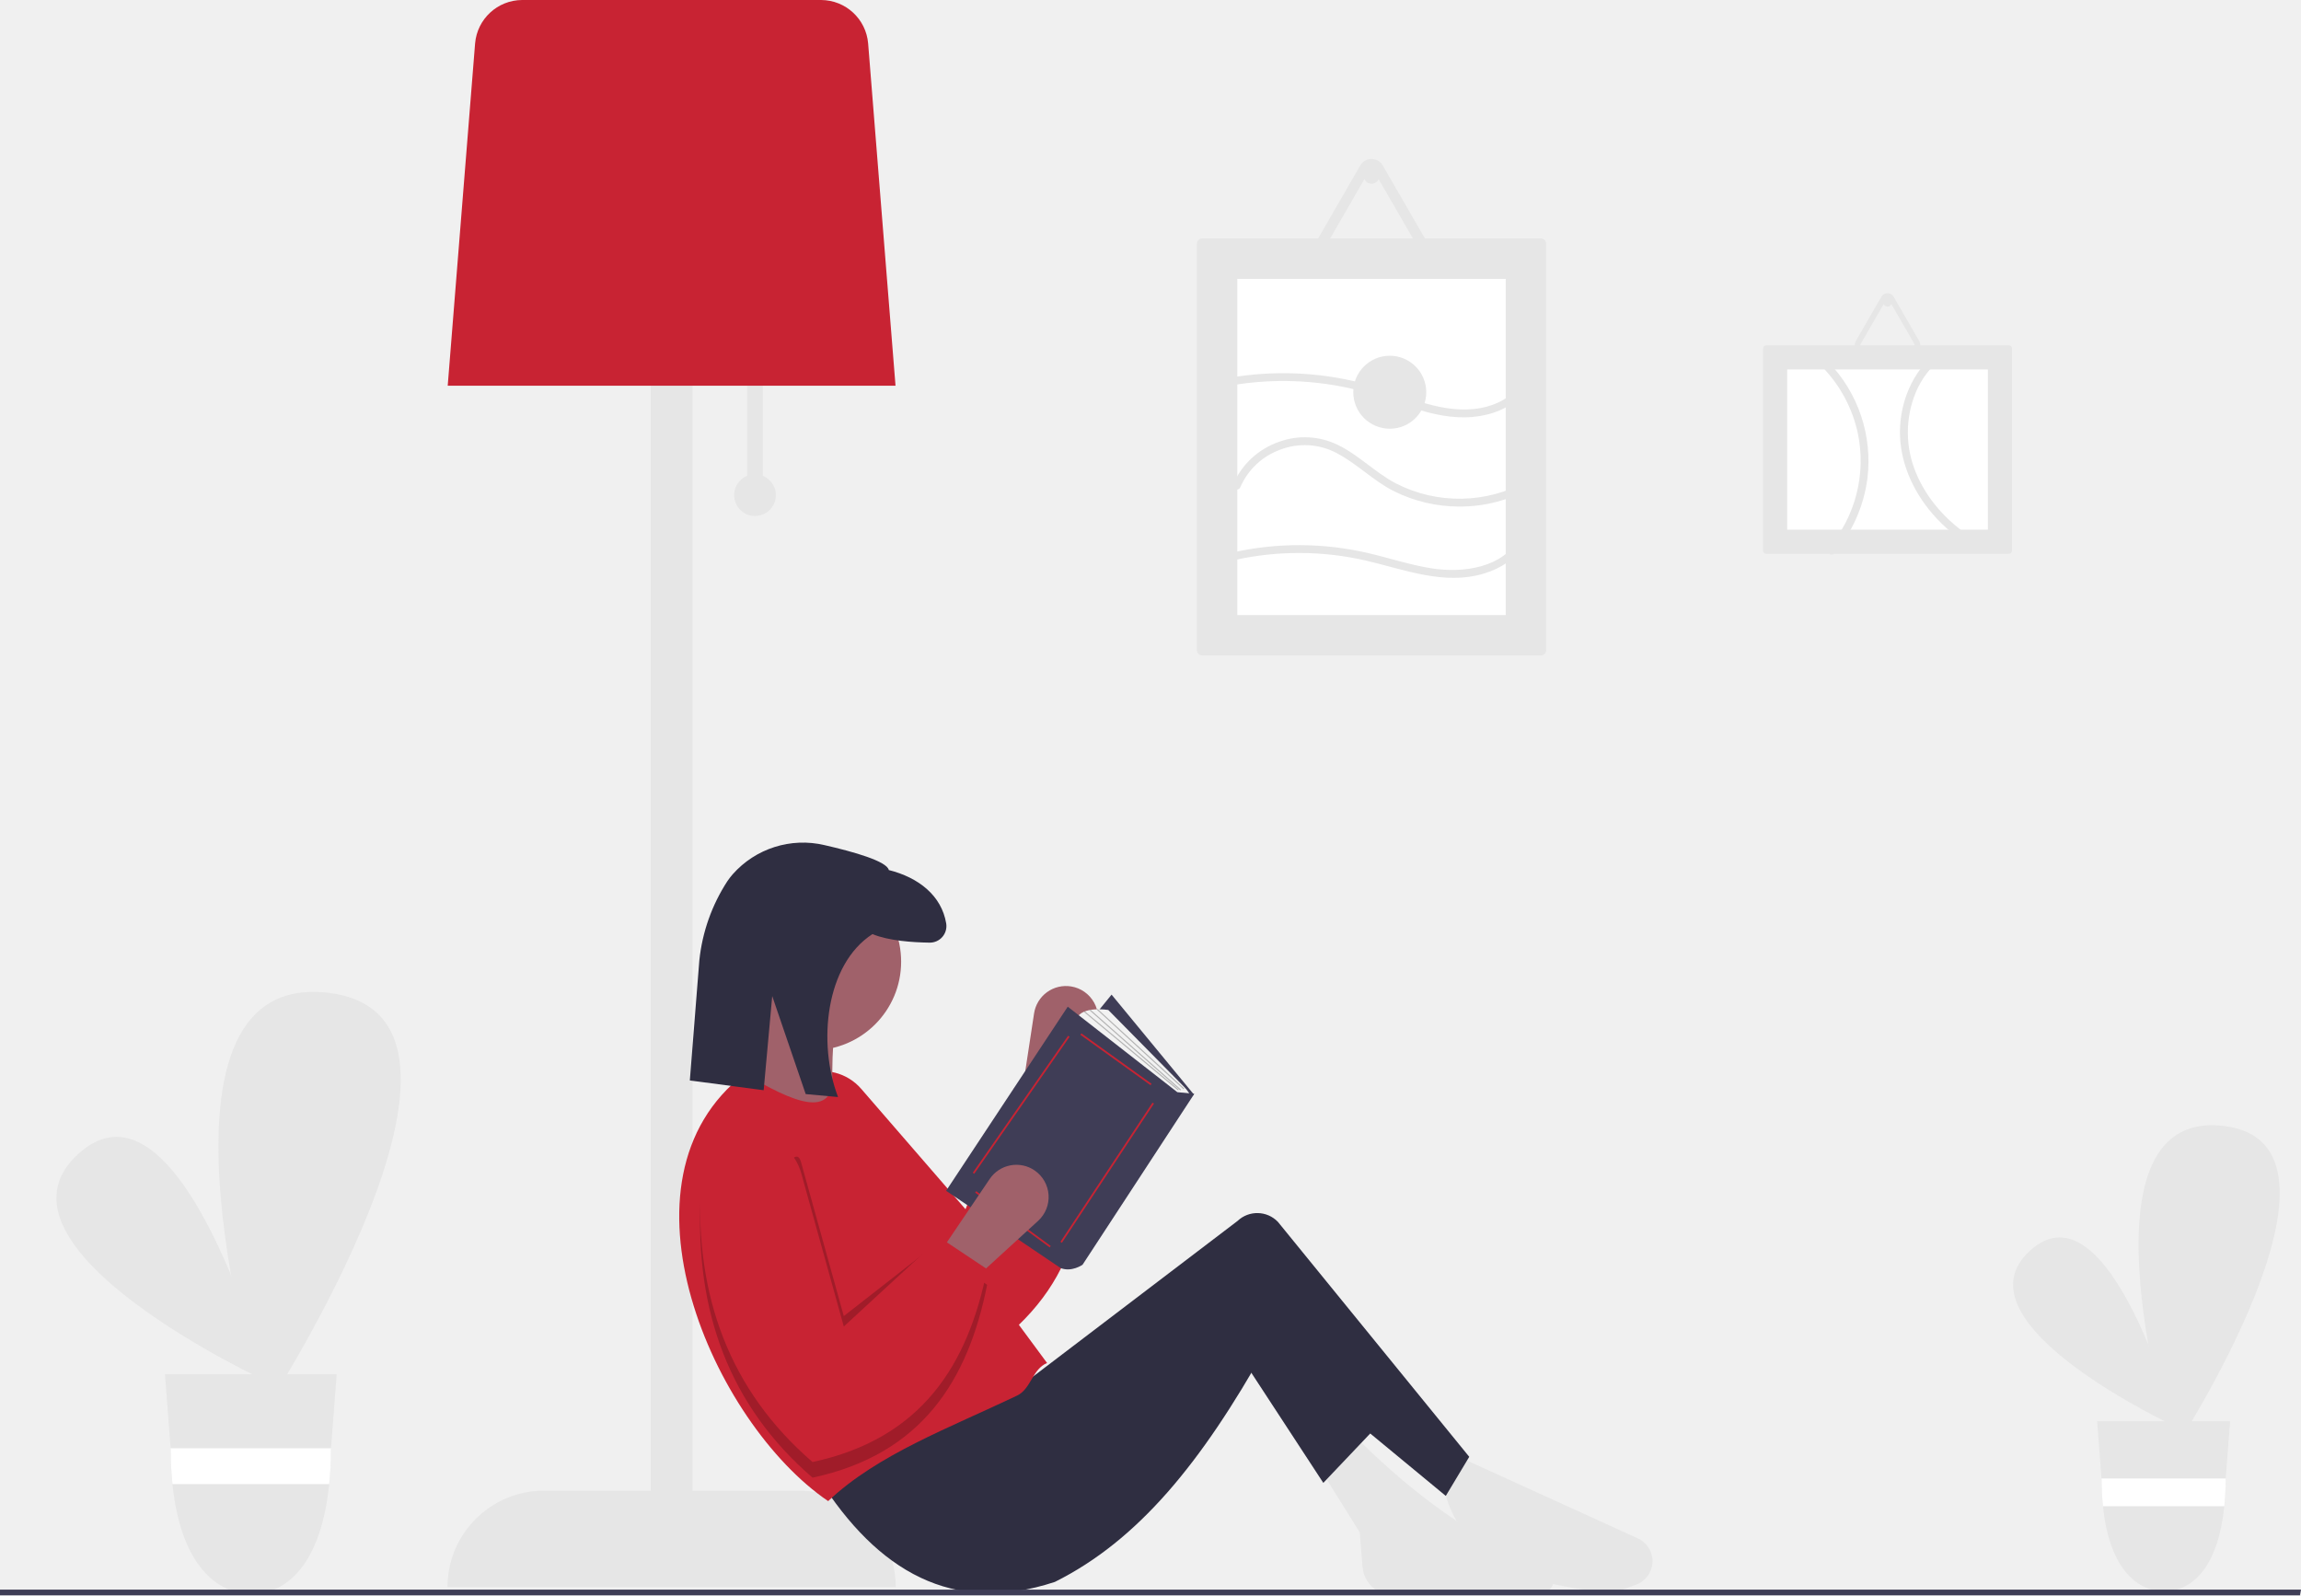
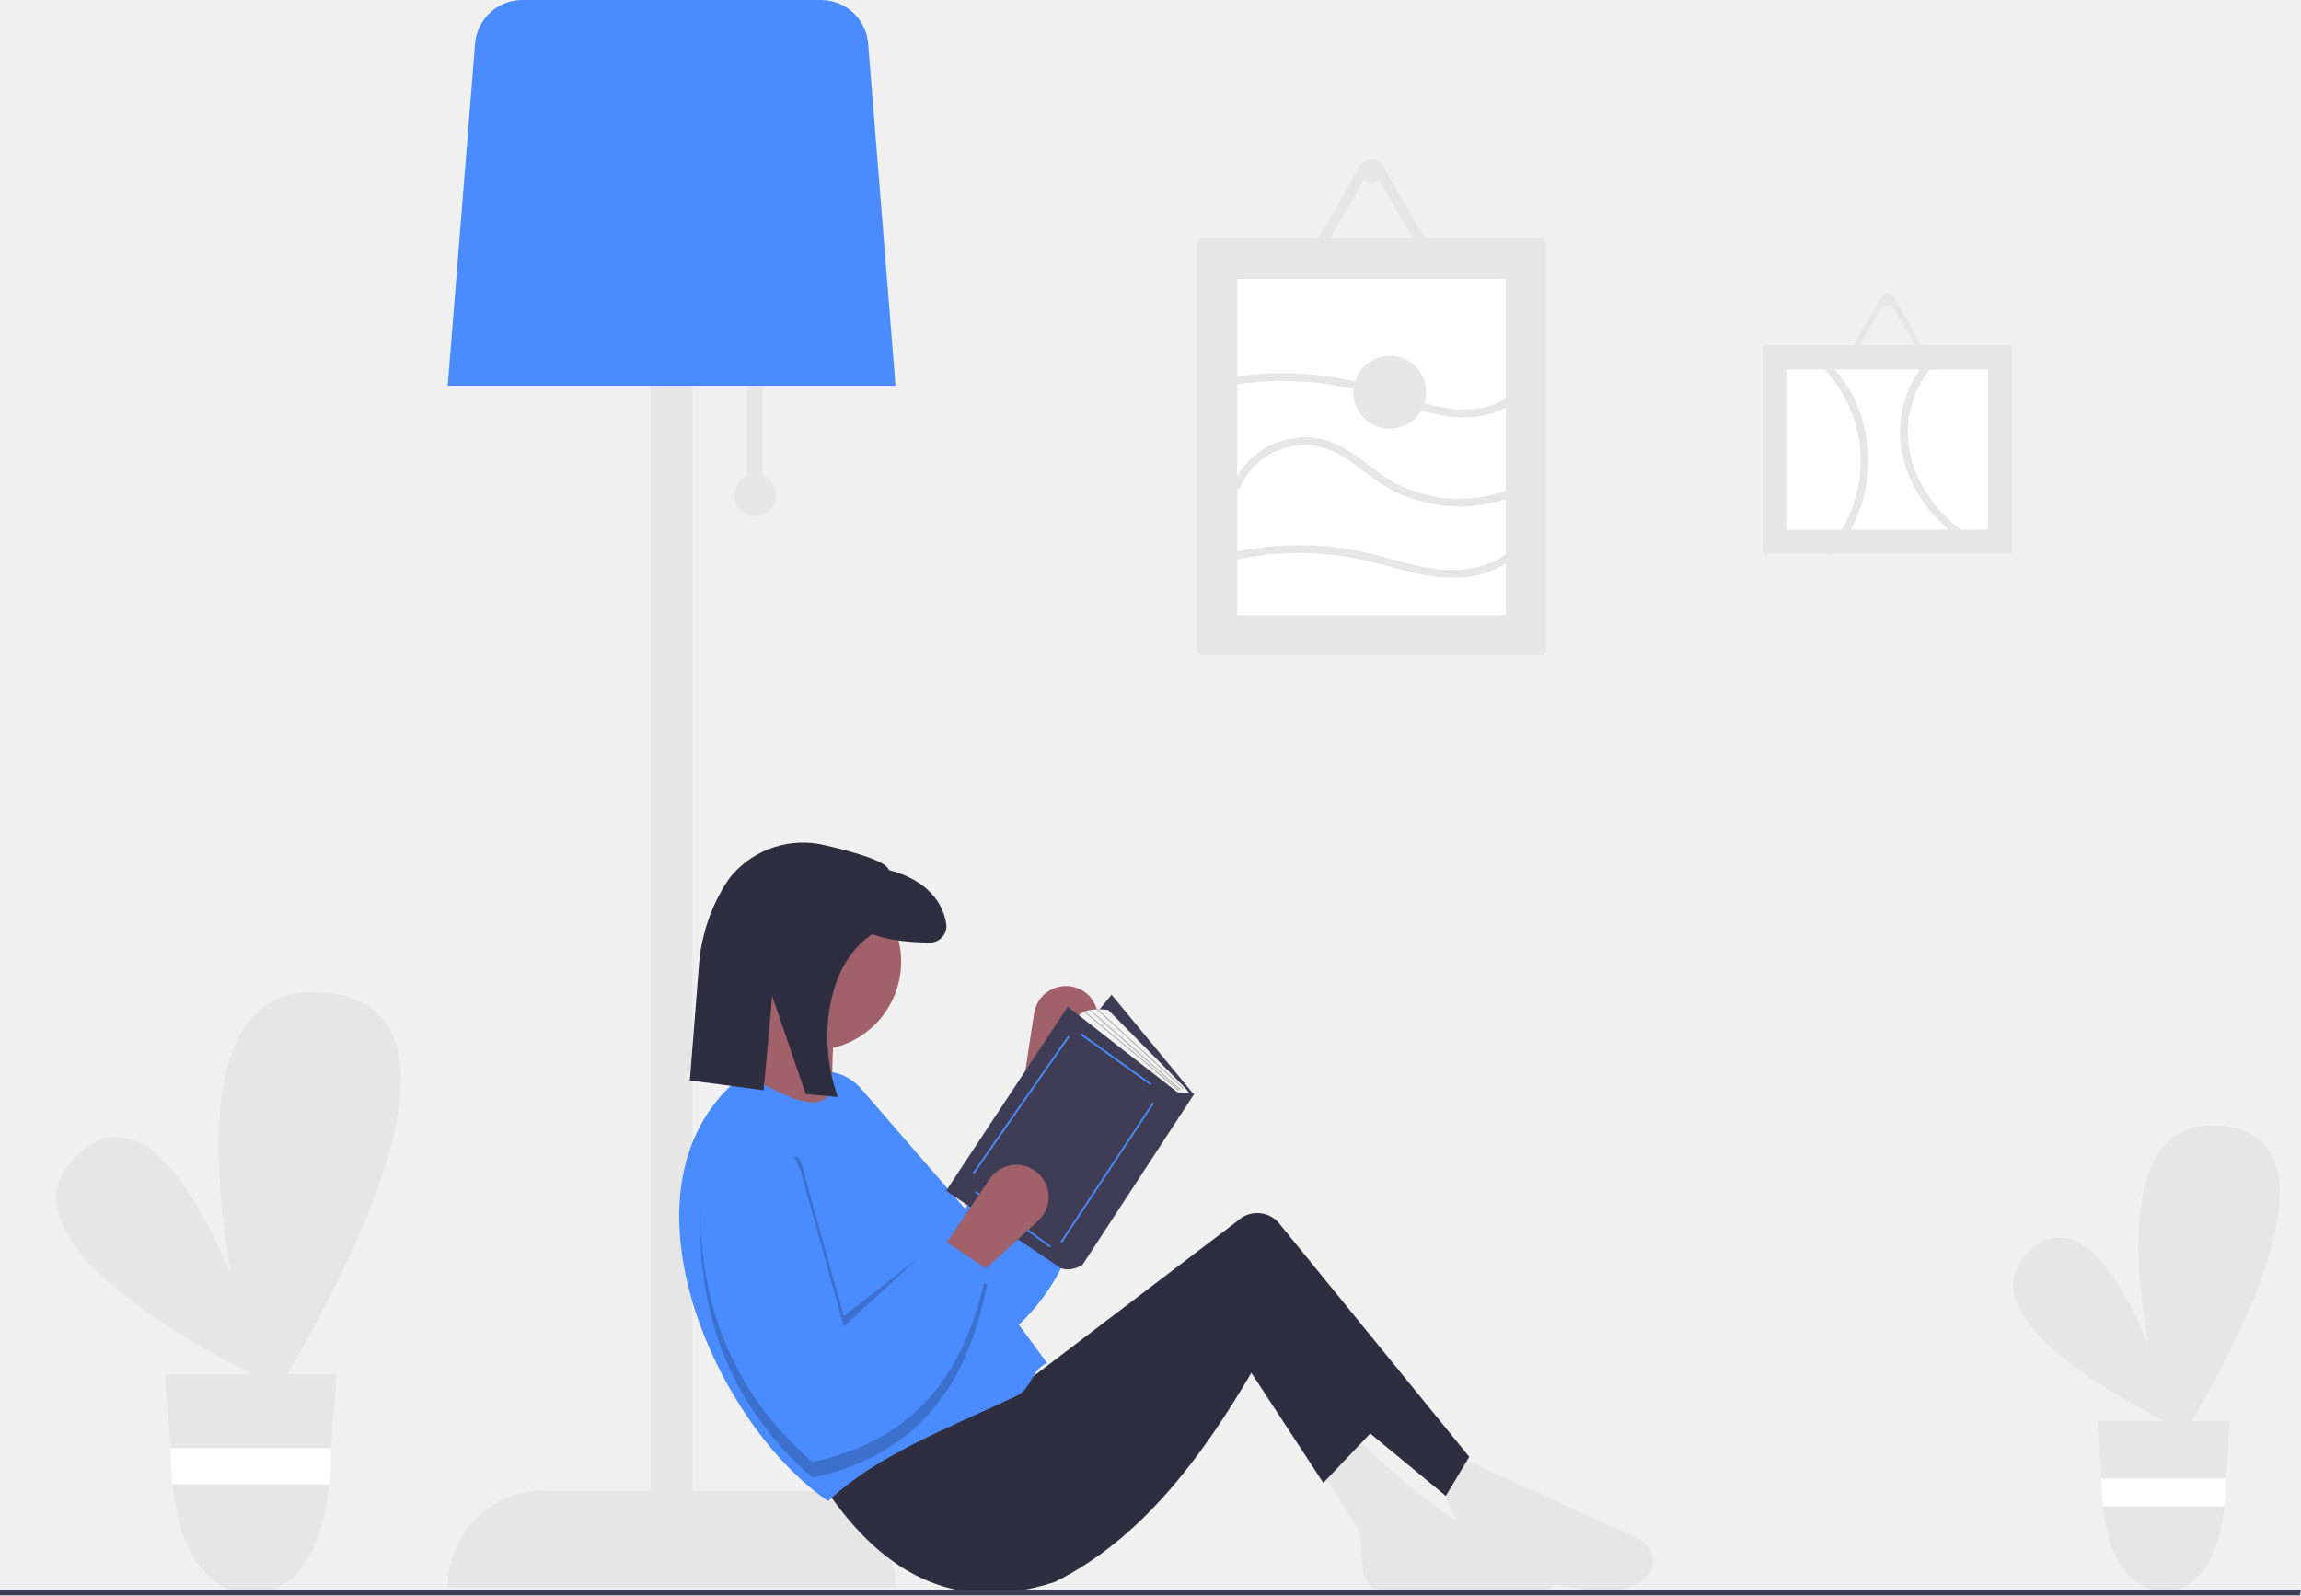
<svg xmlns="http://www.w3.org/2000/svg" id="a90b5256-b423-42d1-825d-5fdc0dc55c5f" data-name="Layer 1" width="882.951" height="612.148" viewBox="0 0 882.951 612.148">
  <path d="M261.421,674.244s-112.306-51.7-72.853-87.552S261.421,674.244,261.421,674.244Z" transform="translate(-158.5244 -143.926)" fill="#e6e6e6" />
  <path d="M259.466,686.308s-51.62-169.606,24.392-161.495S259.466,686.308,259.466,686.308Z" transform="translate(-158.5244 -143.926)" fill="#e6e6e6" />
  <path d="M221.829,671.266l2.167,28.372.034.49a130.356,130.356,0,0,0,.671,13.266c2.94,28.939,15.579,42.128,30.349,42.128s26.858-13.189,29.799-42.128a130.353,130.353,0,0,0,.671-13.266l.017-.396.009-.095L287.72,671.266Z" transform="translate(-158.5244 -143.926)" fill="#e6e6e6" />
  <path d="M285.545,699.637l-.009.095-.017.396a130.353,130.353,0,0,1-.671,13.266H224.701a130.356,130.356,0,0,1-.671-13.266l-.034-.49Z" transform="translate(-158.5244 -143.926)" fill="#fff" />
  <path d="M993.908,691.595s-86.949-40.027-56.404-67.784S993.908,691.595,993.908,691.595Z" transform="translate(-158.5244 -143.926)" fill="#e6e6e6" />
  <path d="M992.395,700.935s-39.965-131.312,18.885-125.032S992.395,700.935,992.395,700.935Z" transform="translate(-158.5244 -143.926)" fill="#e6e6e6" />
  <path d="M963.256,689.289l1.677,21.966.027.379a100.924,100.924,0,0,0,.519,10.271c2.276,22.405,12.061,32.616,23.497,32.616s20.794-10.211,23.071-32.616a100.921,100.921,0,0,0,.519-10.271l.013-.306.007-.073,1.684-21.966Z" transform="translate(-158.5244 -143.926)" fill="#e6e6e6" />
  <path d="M1012.586,711.255l-.007.073-.013.306a100.921,100.921,0,0,1-.519,10.271H965.479a100.924,100.924,0,0,1-.519-10.271l-.027-.379Z" transform="translate(-158.5244 -143.926)" fill="#fff" />
  <path d="M451.24,326.513V287.926h-6v38.587a8,8,0,1,0,6,0Z" transform="translate(-158.5244 -143.926)" fill="#e6e6e6" />
  <path d="M465.24,715.926h-41v-498h-16v498H367.24A37,37,0,0,0,330.24,752.926v0h172V752.926A37,37,0,0,0,465.24,715.926Z" transform="translate(-158.5244 -143.926)" fill="#e6e6e6" />
-   <path d="M330.323,291.926h171.834L491.65,160.586A18.198,18.198,0,0,0,473.604,143.926H358.877a18.198,18.198,0,0,0-18.046,16.66Z" transform="translate(-158.5244 -143.926)" fill="#c82333" />
+   <path d="M330.323,291.926h171.834L491.65,160.586A18.198,18.198,0,0,0,473.604,143.926H358.877a18.198,18.198,0,0,0-18.046,16.66Z" transform="translate(-158.5244 -143.926)" fill="#4a8cff" />
  <path d="M569.58,522.446h0a12.37,12.37,0,0,0-14.258,10.339l-4.838,31.749,16.46,4.366,12.061-29.581A12.37,12.37,0,0,0,569.58,522.446Z" transform="translate(-158.5244 -143.926)" fill="#a0616a" />
-   <path d="M569.272,564.474c9.135,36.302,5.203,69.506-28.812,95.576-40.799-11.247-67.935-38.382-84.491-77.818a19.684,19.684,0,0,1,11.353-26.092h0a19.674,19.674,0,0,1,21.659,5.582l40.031,46.204,18.78-46.589Z" transform="translate(-158.5244 -143.926)" fill="#c82333" />
+   <path d="M569.272,564.474c9.135,36.302,5.203,69.506-28.812,95.576-40.799-11.247-67.935-38.382-84.491-77.818a19.684,19.684,0,0,1,11.353-26.092h0a19.674,19.674,0,0,1,21.659,5.582l40.031,46.204,18.78-46.589Z" transform="translate(-158.5244 -143.926)" fill="#4a8cff" />
  <path d="M778.312,754.933c-37.253-1.979-60.395-14.77-66-41l6-11L787.007,734.227a9.609,9.609,0,0,1-.676,17.766Z" transform="translate(-158.5244 -143.926)" fill="#e6e6e6" />
  <path d="M749.527,755.196c-19.356-.586-37.97-.404-55.608.79a11.781,11.781,0,0,1-12.547-10.816l-1.059-13.237-15-24,13-13c21.847,21.759,45.807,40.035,74.263,50.899A5.132,5.132,0,0,1,749.527,755.196Z" transform="translate(-158.5244 -143.926)" fill="#e6e6e6" />
  <path d="M644.312,660.933c-24.716,44.226-49.025,74.04-81,90-39.339,12.984-68.09-4.218-90.5-39.5l65-43,9.5,9.5,86.098-65.518a10.993,10.993,0,0,1,15.464.344l73.438,90.174-9,15Z" transform="translate(-158.5244 -143.926)" fill="#2f2e41" />
  <polygon points="507.788 569.007 473.788 517.007 481.788 502.007 526.788 549.007 507.788 569.007" fill="#2f2e41" />
  <circle cx="311.788" cy="369.007" r="34" fill="#a0616a" />
  <path d="M479.312,575.933l-38-13a47.195,47.195,0,0,0,7-30h31C477.55,548.191,477.285,562.663,479.312,575.933Z" transform="translate(-158.5244 -143.926)" fill="#a0616a" />
-   <path d="M560.312,666.933c-5.697,2.339-6.113,9.923-11.5,12.5-26.04,12.459-53.589,22.568-72.5,40.5-44.193-30.01-85.155-123.218-32-164,18.144,10.617,34.351,18.215,34,0Z" transform="translate(-158.5244 -143.926)" fill="#c82333" />
+   <path d="M560.312,666.933c-5.697,2.339-6.113,9.923-11.5,12.5-26.04,12.459-53.589,22.568-72.5,40.5-44.193-30.01-85.155-123.218-32-164,18.144,10.617,34.351,18.215,34,0Z" transform="translate(-158.5244 -143.926)" fill="#4a8cff" />
  <path d="M537.312,626.933l-18.5-6.5-36.5,28.5-16.362-58.903c-1.135-4.085-2.974-2.015-5.614.823a19.664,19.664,0,0,0-33.002,13.557c-1.946,42.726,10.938,78.874,42.978,106.523,41.907-8.973,59.692-37.286,67-74l-1.981-1.321Q536.426,631.356,537.312,626.933Z" transform="translate(-158.5244 -143.926)" opacity="0.2" />
  <path d="M474.887,468.207c11.215,2.562,23.98,6.193,24.696,9.567,11.537,2.907,20.245,9.871,22.023,20.487a6.358,6.358,0,0,1-6.378,7.373c-6.274-.081-15.692-.682-21.912-3.279-18.067,11.641-21.099,41.918-13.209,62.528l-12.416-1.138-12.845-37.602L451.564,562.266l-28.333-3.746,3.649-46.065a68.631,68.631,0,0,1,10.778-30.433,25.92,25.92,0,0,1,2.028-2.627A36.011,36.011,0,0,1,474.887,468.207Z" transform="translate(-158.5244 -143.926)" fill="#2f2e41" />
  <polygon points="380.285 438.428 411.402 475.011 458.078 419.925 426.54 381.659 380.285 438.428" fill="#3f3d56" />
  <path d="M608.613,565.113,571.608,534.837c2.103-5.046,12.195-3.364,12.195-3.364l28.966,29.366a15.851,15.851,0,0,1,2.571,3.433h0Z" transform="translate(-158.5244 -143.926)" fill="#f2f2f2" />
  <path d="M610.295,563.01,568.244,530.211l-46.676,70.645L565.511,630.501c4.205,1.682,8.41-1.262,8.41-1.262L616.812,563.641Z" transform="translate(-158.5244 -143.926)" fill="#3f3d56" />
-   <rect x="586.406" y="533.824" width="0.681" height="33.143" transform="translate(-361.1363 561.7738) rotate(-54.2997)" fill="#c82333" />
-   <rect x="551.368" y="593.577" width="64.029" height="0.682" transform="translate(-392.3398 608.9271) rotate(-56.51868)" fill="#c82333" />
-   <rect x="546.878" y="594.043" width="0.682" height="35.492" transform="translate(-428.3845 546.0667) rotate(-53.65594)" fill="#c82333" />
-   <rect x="518.352" y="567.505" width="64.041" height="0.681" transform="translate(-388.6277 551.2639) rotate(-55.16206)" fill="#c82333" />
+   <rect x="586.406" y="533.824" width="0.681" height="33.143" transform="translate(-361.1363 561.7738) rotate(-54.2997)" fill="#4a8cff" />
+   <rect x="551.368" y="593.577" width="64.029" height="0.682" transform="translate(-392.3398 608.9271) rotate(-56.51868)" fill="#4a8cff" />
+   <rect x="546.878" y="594.043" width="0.682" height="35.492" transform="translate(-428.3845 546.0667) rotate(-53.65594)" fill="#4a8cff" />
+   <rect x="518.352" y="567.505" width="64.041" height="0.681" transform="translate(-388.6277 551.2639) rotate(-55.16206)" fill="#4a8cff" />
  <rect x="595.97" y="523.898" width="0.42" height="45.164" transform="translate(-368.0795 472.2771) rotate(-47.45516)" fill="#b3b3b3" />
  <rect x="593.952" y="523.631" width="0.421" height="46.389" transform="translate(-367.5248 486.4258) rotate(-48.56153)" fill="#b3b3b3" />
  <rect x="592.443" y="523.638" width="0.421" height="46.997" transform="translate(-365.6135 508.1316) rotate(-50.18727)" fill="#b3b3b3" />
  <path d="M555.606,593.094h0a12.37,12.37,0,0,0-17.314,3.229l-17.98,26.61,13,11,23.576-21.555A12.37,12.37,0,0,0,555.606,593.094Z" transform="translate(-158.5244 -143.926)" fill="#a0616a" />
-   <path d="M537.312,630.933c-7.308,36.714-25.093,65.027-67,74-32.04-27.65-44.925-63.797-42.978-106.523A19.684,19.684,0,0,1,448.776,579.702h0a19.674,19.674,0,0,1,17.175,14.327l16.362,58.903,36.937-34.042Z" transform="translate(-158.5244 -143.926)" fill="#c82333" />
+   <path d="M537.312,630.933c-7.308,36.714-25.093,65.027-67,74-32.04-27.65-44.925-63.797-42.978-106.523A19.684,19.684,0,0,1,448.776,579.702h0a19.674,19.674,0,0,1,17.175,14.327l16.362,58.903,36.937-34.042Z" transform="translate(-158.5244 -143.926)" fill="#4a8cff" />
  <polygon points="882.556 612.148 0 612.148 0 609.966 882.951 609.966 882.556 612.148" fill="#3f3d56" />
  <path d="M619.812,235.433a2.002,2.002,0,0,0-2,2v156a2.002,2.002,0,0,0,2,2h130a2.002,2.002,0,0,0,2-2v-156a2.002,2.002,0,0,0-2-2Z" transform="translate(-158.5244 -143.926)" fill="#e6e6e6" />
  <path d="M633.312,379.933h103v-129h-103Z" transform="translate(-158.5244 -143.926)" fill="#fff" />
  <path d="M836.245,276.433a1.195,1.195,0,0,0-1.194,1.194V355.239a1.195,1.195,0,0,0,1.194,1.194h93.134a1.195,1.195,0,0,0,1.194-1.194V277.627a1.195,1.195,0,0,0-1.194-1.194Z" transform="translate(-158.5244 -143.926)" fill="#e6e6e6" />
  <path d="M844.305,285.687V347.179h77.015V285.687Z" transform="translate(-158.5244 -143.926)" fill="#fff" />
  <path d="M702.999,246.433h-36.373a4.989,4.989,0,0,1-4.33-7.5l18.187-31.5c.015-.026.03-.052.045-.078a4.941,4.941,0,0,1,3.787-2.398l.026-.002c.155-.014.313-.021.472-.021a4.949,4.949,0,0,1,4.33,2.5l18.187,31.5a5,5,0,0,1-4.33,7.5ZM665.622,241.428a1.028,1.028,0,0,0,.138.505.983.983,0,0,0,.866.5h36.373a.982.982,0,0,0,.866-.5,1.027,1.027,0,0,0,.138-.504.985.985,0,0,0-.138-.495l-18.187-31.5a1,1,0,0,0-1.732,0l-18.187,31.5A.981.981,0,0,0,665.622,241.428Z" transform="translate(-158.5244 -143.926)" fill="#e6e6e6" />
  <circle cx="526.288" cy="67.507" r="3" fill="#e6e6e6" />
  <path d="M892.673,278.933H872.952a2.705,2.705,0,0,1-2.348-4.066l9.86-17.078.025-.042a2.679,2.679,0,0,1,2.053-1.3l.014-.001c.084-.008.17-.012.256-.012a2.683,2.683,0,0,1,2.348,1.355l9.86,17.078a2.711,2.711,0,0,1-2.348,4.066Zm-20.265-2.713a.557.557,0,0,0,.075.274.533.533,0,0,0,.47.271H892.673a.533.533,0,0,0,.47-.271.557.557,0,0,0,.075-.273.534.534,0,0,0-.075-.268L883.282,258.873a.542.542,0,0,0-.939,0L872.483,275.951A.532.532,0,0,0,872.408,276.219Z" transform="translate(-158.5244 -143.926)" fill="#e6e6e6" />
  <circle cx="724.288" cy="116.031" r="1.627" fill="#e6e6e6" />
  <path d="M634.491,330.814a26.49,26.49,0,0,1,15.262-14.327,26.181,26.181,0,0,1,21.812,1.357c7.804,4.142,14.043,10.653,21.968,14.617a56.179,56.179,0,0,0,24.786,5.839,55.478,55.478,0,0,0,27.793-7.214,1.501,1.501,0,0,0-1.514-2.59,53.343,53.343,0,0,1-50.43.925c-7.951-4.169-14.251-10.901-22.351-14.807a28.88,28.88,0,0,0-22.231-1.248,29.846,29.846,0,0,0-17.988,16.651c-.728,1.787,2.173,2.565,2.893.798Z" transform="translate(-158.5244 -143.926)" fill="#e6e6e6" />
  <path d="M632.12,358.857a114.204,114.204,0,0,1,50.54.175c14.766,3.424,30.009,9.585,45.234,4.99,6.802-2.053,13.035-6.158,16.53-12.477.935-1.691-1.655-3.206-2.59-1.514-6.579,11.897-21.992,13.904-34.166,11.952-8.134-1.304-15.974-3.92-23.98-5.791a116.877,116.877,0,0,0-52.364-.228c-1.883.421-1.086,3.313.798,2.893Z" transform="translate(-158.5244 -143.926)" fill="#e6e6e6" />
  <path d="M631.039,291.798a118.628,118.628,0,0,1,48.042,1.709c14.695,3.6,29.059,11.826,44.597,10.405,7.194-.658,14.316-3.303,19.203-8.807,1.278-1.439-.836-3.569-2.121-2.121-4.216,4.747-10.288,7.208-16.519,7.873-7.182.766-14.238-.722-21.074-2.836-7.566-2.34-14.917-5.305-22.609-7.239a121.499,121.499,0,0,0-50.316-1.877c-1.899.324-1.094,3.216.798,2.893Z" transform="translate(-158.5244 -143.926)" fill="#e6e6e6" />
  <path d="M857.716,284.674a52.3,52.3,0,0,1,13.722,25.587,51.655,51.655,0,0,1-11.168,43.861c-1.243,1.463.869,3.596,2.121,2.121a55.414,55.414,0,0,0,12.699-28.673,54.693,54.693,0,0,0-15.253-45.018c-1.354-1.381-3.475.741-2.121,2.121Z" transform="translate(-158.5244 -143.926)" fill="#e6e6e6" />
  <path d="M902.727,278.272c-9.194,6.743-14.341,17.627-15.065,28.885-.754,11.713,3.714,23.026,10.907,32.12a62.463,62.463,0,0,0,14.848,13.404c1.62,1.06,3.125-1.536,1.514-2.59-9.185-6.01-17.044-14.546-21.217-24.791a40.117,40.117,0,0,1-.087-30.738,32.842,32.842,0,0,1,10.614-13.7c1.541-1.13.046-3.735-1.514-2.59Z" transform="translate(-158.5244 -143.926)" fill="#e6e6e6" />
  <circle cx="533.288" cy="150.507" r="14" fill="#e6e6e6" />
</svg>
